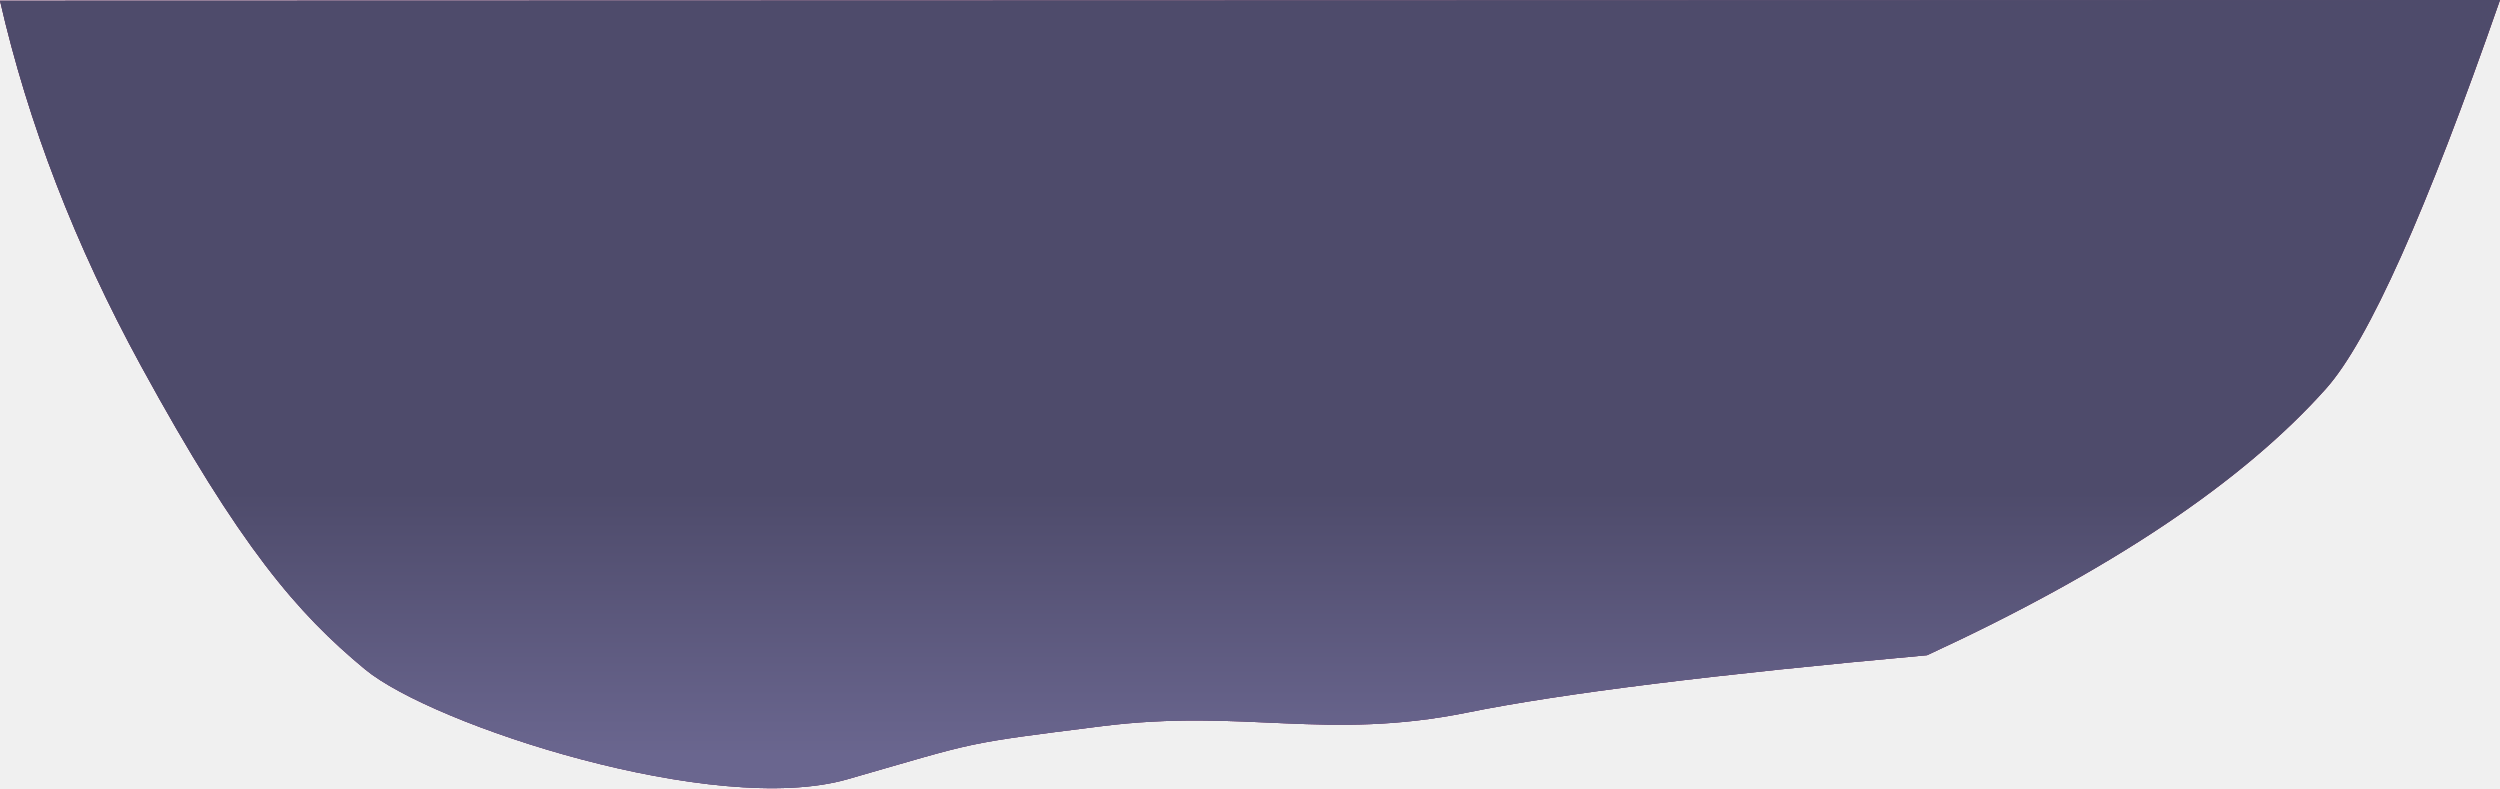
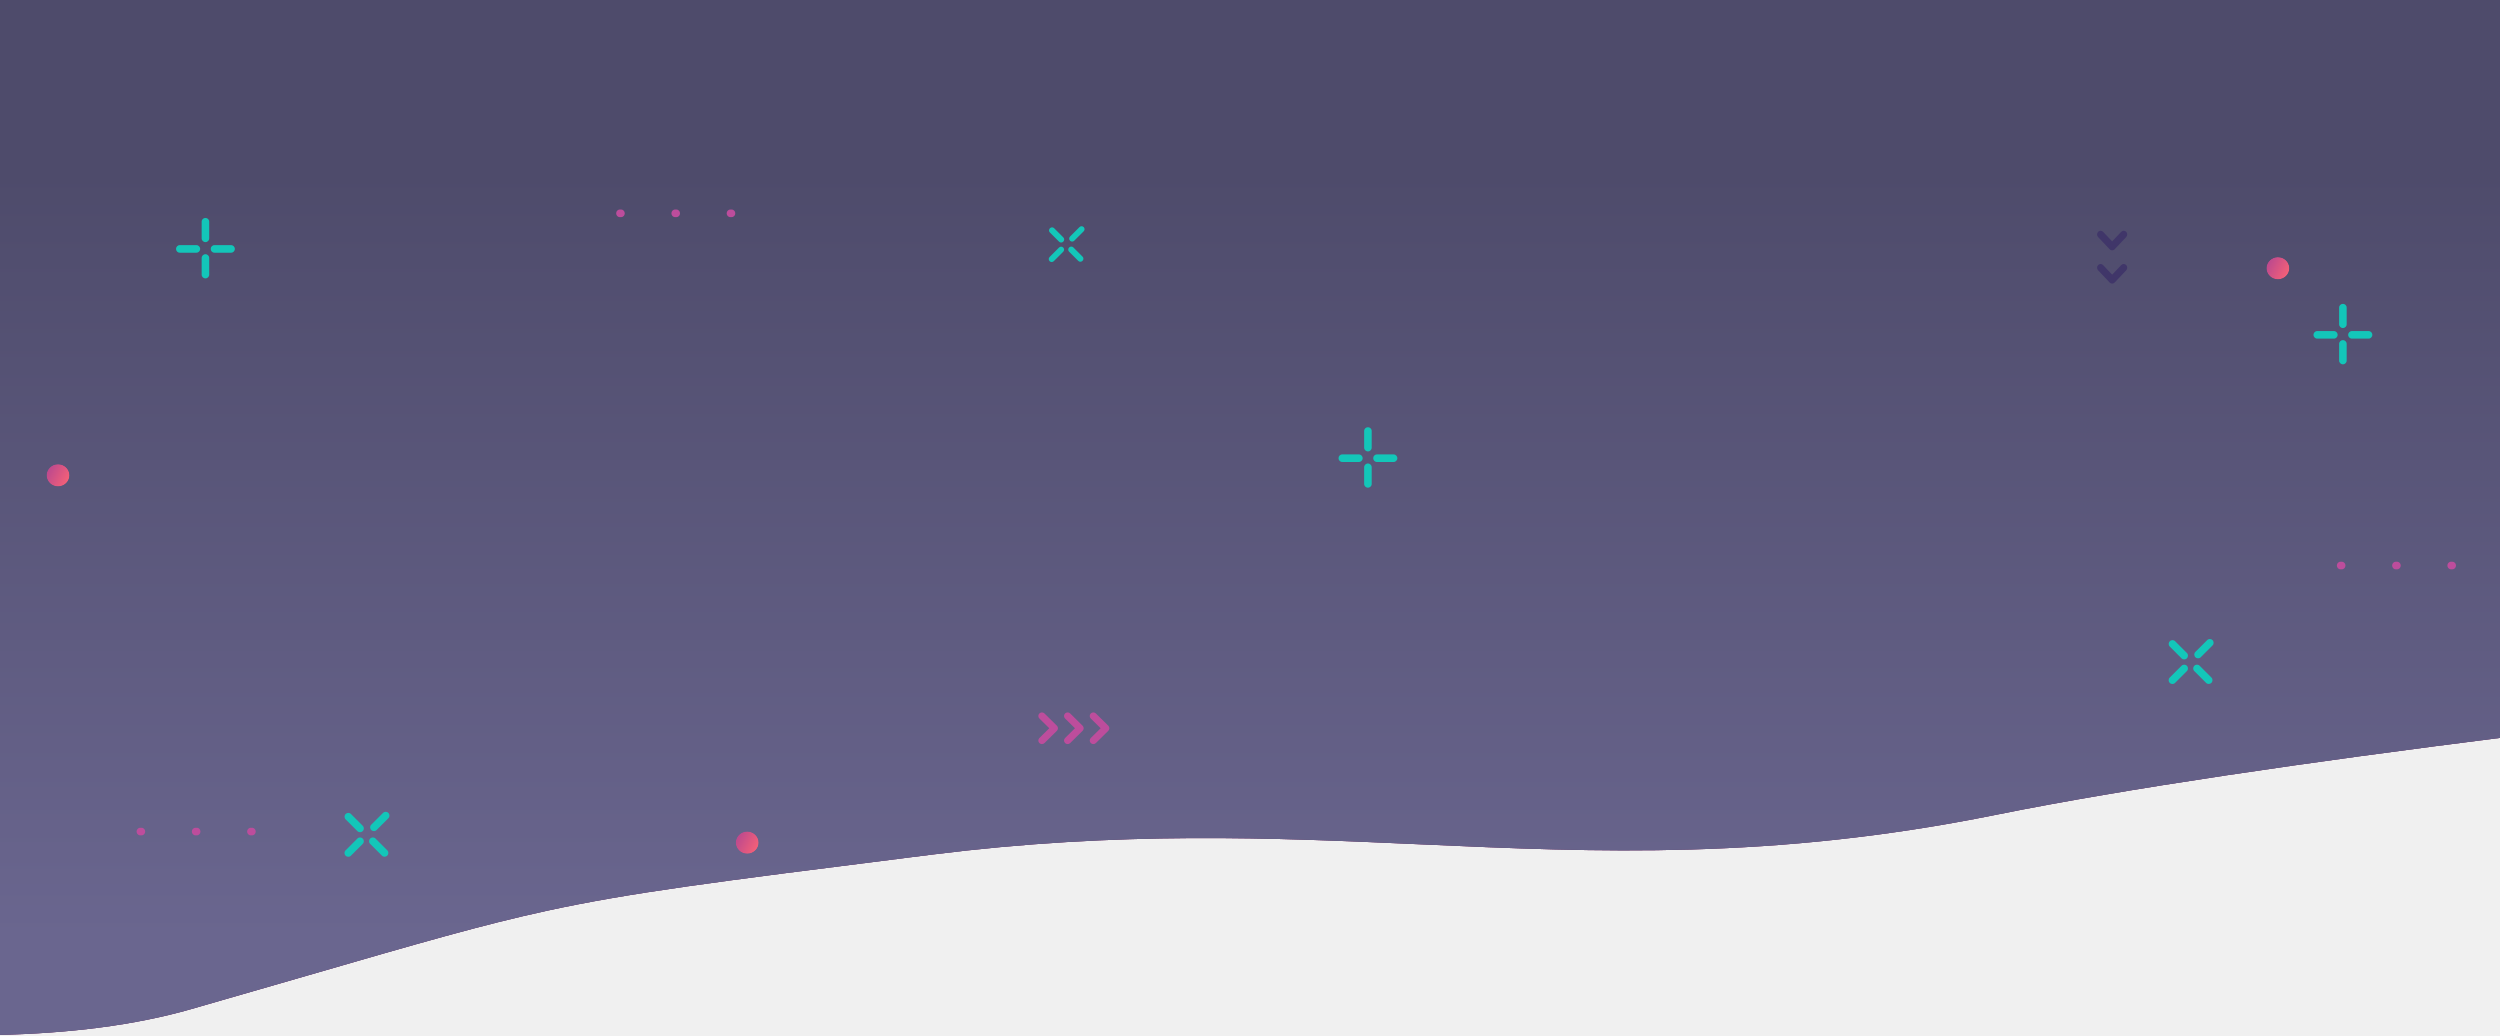
- <svg xmlns="http://www.w3.org/2000/svg" xmlns:xlink="http://www.w3.org/1999/xlink" width="3473px" height="1095px" viewBox="0 0 3473 1095" version="1.1">
+ <svg xmlns="http://www.w3.org/2000/svg" width="1193" height="494" viewBox="0 0 1193 494" fill="none">
+   <path fill-rule="evenodd" clip-rule="evenodd" d="M-1 0L-1 493.868C33.08 493.129 64.314 489.268 91.138 481.569C112.167 475.534 130.426 470.24 146.568 465.56L146.607 465.549C200.035 450.059 230.262 441.296 260.944 434.626C300.913 425.938 341.655 420.803 435.472 408.978L435.473 408.978L444.474 407.843C534.325 396.515 607.036 399.757 678.057 402.923C763.09 406.714 845.7 410.397 952.404 388.835C1014.91 376.204 1102.59 363.526 1193 352.117V0H-1Z" fill="url(#paint0_linear)" />
+   <path fill-rule="evenodd" clip-rule="evenodd" d="M-1 0L-1 493.868C33.08 493.129 64.314 489.268 91.138 481.569C112.167 475.534 130.426 470.24 146.568 465.56L146.607 465.549C200.035 450.059 230.262 441.296 260.944 434.626C300.913 425.938 341.655 420.803 435.472 408.978L435.473 408.978L444.474 407.843C534.325 396.515 607.036 399.757 678.057 402.923C763.09 406.714 845.7 410.397 952.404 388.835C1014.91 376.204 1102.59 363.526 1193 352.117V0H-1Z" fill="#4E4B6B" />
+   <path fill-rule="evenodd" clip-rule="evenodd" d="M-1 0L-1 493.868C33.08 493.129 64.314 489.268 91.138 481.569C112.167 475.534 130.426 470.24 146.568 465.56L146.607 465.549C200.035 450.059 230.262 441.296 260.944 434.626C300.913 425.938 341.655 420.803 435.472 408.978L435.473 408.978L444.474 407.843C534.325 396.515 607.036 399.757 678.057 402.923C763.09 406.714 845.7 410.397 952.404 388.835C1014.91 376.204 1102.59 363.526 1193 352.117V0H-1Z" fill="url(#paint1_linear)" />
+   <mask id="mask0" mask-type="alpha" maskUnits="userSpaceOnUse" x="22" y="221" width="12" height="12">
+     <path fill-rule="evenodd" clip-rule="evenodd" d="M22.212 226.821C22.212 223.882 24.662 221.499 27.686 221.499C30.71 221.499 33.161 223.882 33.161 226.821C33.161 229.759 30.71 232.142 27.686 232.142C24.662 232.142 22.212 229.759 22.212 226.821Z" fill="white" />
+   </mask>
+   <g mask="url(#mask0)">
+     <path fill-rule="evenodd" clip-rule="evenodd" d="M22.212 226.821C22.212 223.882 24.662 221.499 27.686 221.499C30.71 221.499 33.161 223.882 33.161 226.821C33.161 229.759 30.71 232.142 27.686 232.142C24.662 232.142 22.212 229.759 22.212 226.821Z" fill="url(#paint2_linear)" />
+   </g>
+   <mask id="mask1" mask-type="alpha" maskUnits="userSpaceOnUse" x="351" y="396" width="12" height="12">
+     <path fill-rule="evenodd" clip-rule="evenodd" d="M351.092 402.099C351.092 399.161 353.542 396.778 356.566 396.778C359.589 396.778 362.041 399.161 362.041 402.099C362.041 405.038 359.589 407.421 356.566 407.421C353.542 407.421 351.092 405.038 351.092 402.099Z" fill="white" />
+   </mask>
+   <g mask="url(#mask1)">
+     <path fill-rule="evenodd" clip-rule="evenodd" d="M351.092 402.099C351.092 399.161 353.542 396.778 356.566 396.778C359.589 396.778 362.041 399.161 362.041 402.099C362.041 405.038 359.589 407.421 356.566 407.421C353.542 407.421 351.092 405.038 351.092 402.099Z" fill="url(#paint3_linear)" />
+   </g>
+   <path fill-rule="evenodd" clip-rule="evenodd" d="M520.016 341.667C520.015 342.102 520.183 342.537 520.519 342.869L525.236 347.524L520.519 352.18C519.847 352.844 519.847 353.919 520.519 354.583C521.192 355.247 522.281 355.247 522.954 354.583L528.888 348.725C529.211 348.407 529.392 347.974 529.392 347.524C529.392 347.074 529.211 346.641 528.888 346.323L522.954 340.466C522.281 339.802 521.192 339.802 520.519 340.466C520.183 340.797 520.016 341.232 520.016 341.667Z" fill="#BD4D9C" />
+   <path fill-rule="evenodd" clip-rule="evenodd" d="M507.754 341.667C507.753 342.102 507.921 342.537 508.257 342.869L512.974 347.524L508.257 352.18C507.585 352.844 507.585 353.919 508.257 354.583C508.93 355.247 510.019 355.247 510.692 354.583L516.626 348.725C516.949 348.407 517.13 347.974 517.13 347.524C517.13 347.074 516.949 346.641 516.626 346.323L510.692 340.466C510.019 339.802 508.93 339.802 508.257 340.466C507.921 340.797 507.754 341.232 507.754 341.667Z" fill="#BD4D9C" />
+   <path fill-rule="evenodd" clip-rule="evenodd" d="M495.491 341.667C495.49 342.102 495.658 342.537 495.994 342.869L500.711 347.524L495.994 352.18C495.322 352.844 495.322 353.919 495.994 354.583C496.667 355.247 497.756 355.247 498.429 354.583L504.364 348.725C504.687 348.407 504.867 347.974 504.867 347.524C504.867 347.074 504.687 346.641 504.364 346.323L498.429 340.466C497.756 339.802 496.667 339.802 495.994 340.466C495.658 340.797 495.491 341.232 495.491 341.667Z" fill="#BD4D9C" />
+   <path fill-rule="evenodd" clip-rule="evenodd" d="M1007.92 135.344C1007.47 135.344 1007.05 135.158 1006.73 134.824L1001.22 129C1000.56 128.306 1000.56 127.182 1001.22 126.488C1001.87 125.794 1002.94 125.794 1003.59 126.488L1007.92 131.057L1012.25 126.488C1012.9 125.794 1013.97 125.794 1014.62 126.488C1015.28 127.182 1015.28 128.306 1014.62 129L1009.11 134.824C1008.79 135.158 1008.37 135.344 1007.92 135.344Z" fill="#403669" />
+   <path fill-rule="evenodd" clip-rule="evenodd" d="M1007.92 119.475C1007.49 119.475 1007.06 119.303 1006.73 118.957L1001.22 113.131C1000.56 112.437 1000.56 111.313 1001.22 110.618C1001.87 109.925 1002.94 109.925 1003.59 110.618L1007.92 115.188L1012.25 110.618C1012.9 109.925 1013.97 109.925 1014.62 110.618C1015.28 111.313 1015.28 112.437 1014.62 113.131L1009.11 118.957C1008.78 119.303 1008.35 119.475 1007.92 119.475Z" fill="#403669" />
+   <mask id="mask2" mask-type="alpha" maskUnits="userSpaceOnUse" x="1081" y="122" width="12" height="12">
+     <path fill-rule="evenodd" clip-rule="evenodd" d="M1081.54 128.001C1081.54 125.062 1083.99 122.68 1087.01 122.68C1090.03 122.68 1092.49 125.062 1092.49 128.001C1092.49 130.94 1090.03 133.323 1087.01 133.323C1083.99 133.323 1081.54 130.94 1081.54 128.001Z" fill="white" />
+   </mask>
+   <g mask="url(#mask2)">
+     <path fill-rule="evenodd" clip-rule="evenodd" d="M1081.54 128.001C1081.54 125.062 1083.99 122.68 1087.01 122.68C1090.03 122.68 1092.49 125.062 1092.49 128.001C1092.49 130.94 1090.03 133.323 1087.01 133.323C1083.99 133.323 1081.54 130.94 1081.54 128.001Z" fill="url(#paint4_linear)" />
+   </g>
+   <path d="M98.034 115.541C97.04 115.541 96.234 114.753 96.234 113.78V105.76C96.234 104.788 97.04 104 98.034 104C99.027 104 99.832 104.788 99.832 105.76V113.78C99.832 114.753 99.027 115.541 98.034 115.541Z" fill="#13C6B9" />
+   <path d="M98.034 132.852C97.04 132.852 96.234 132.064 96.234 131.091V123.073C96.234 122.101 97.04 121.311 98.034 121.311C99.027 121.311 99.832 122.101 99.832 123.073V131.091C99.832 132.064 99.027 132.852 98.034 132.852Z" fill="#13C6B9" />
+   <path d="M110.308 120.59H102.309C101.338 120.59 100.552 119.782 100.552 118.787C100.552 117.791 101.338 116.984 102.309 116.984H110.308C111.279 116.984 112.066 117.791 112.066 118.787C112.066 119.782 111.279 120.59 110.308 120.59Z" fill="#13C6B9" />
+   <path d="M93.756 120.59H85.758C84.787 120.59 84 119.782 84 118.787C84 117.791 84.787 116.984 85.758 116.984H93.756C94.727 116.984 95.514 117.791 95.514 118.787C95.514 119.782 94.727 120.59 93.756 120.59Z" fill="#13C6B9" />
+   <path d="M1118.03 156.541C1117.04 156.541 1116.23 155.753 1116.23 154.78V146.76C1116.23 145.788 1117.04 145 1118.03 145C1119.03 145 1119.83 145.788 1119.83 146.76V154.78C1119.83 155.753 1119.03 156.541 1118.03 156.541Z" fill="#13C6B9" />
+   <path d="M1118.03 173.852C1117.04 173.852 1116.23 173.064 1116.23 172.091V164.073C1116.23 163.101 1117.04 162.311 1118.03 162.311C1119.03 162.311 1119.83 163.101 1119.83 164.073V172.091C1119.83 173.064 1119.03 173.852 1118.03 173.852Z" fill="#13C6B9" />
+   <path d="M1130.31 161.59H1122.31C1121.34 161.59 1120.55 160.782 1120.55 159.787C1120.55 158.791 1121.34 157.984 1122.31 157.984H1130.31C1131.28 157.984 1132.07 158.791 1132.07 159.787C1132.07 160.782 1131.28 161.59 1130.31 161.59Z" fill="#13C6B9" />
+   <path d="M1113.76 161.59H1105.76C1104.79 161.59 1104 160.782 1104 159.787C1104 158.791 1104.79 157.984 1105.76 157.984H1113.76C1114.73 157.984 1115.51 158.791 1115.51 159.787C1115.51 160.782 1114.73 161.59 1113.76 161.59Z" fill="#13C6B9" />
+   <path d="M177.164 396.084C176.462 395.381 176.449 394.254 177.137 393.566L182.808 387.895C183.495 387.208 184.622 387.221 185.325 387.923C186.028 388.626 186.04 389.752 185.352 390.44L179.682 396.11C178.994 396.798 177.867 396.787 177.164 396.084Z" fill="#13C6B9" />
+   <path d="M164.923 408.325C164.221 407.622 164.208 406.495 164.896 405.807L170.566 400.137C171.253 399.45 172.381 399.462 173.084 400.164C173.787 400.867 173.798 401.994 173.111 402.682L167.44 408.352C166.752 409.04 165.626 409.028 164.923 408.325Z" fill="#13C6B9" />
+   <path d="M182.274 408.334L176.617 402.677C175.931 401.991 175.946 400.864 176.65 400.16C177.354 399.455 178.481 399.441 179.167 400.127L184.824 405.784C185.51 406.47 185.496 407.597 184.792 408.302C184.088 409.005 182.96 409.02 182.274 408.334Z" fill="#13C6B9" />
+   <path d="M170.57 396.63L164.914 390.974C164.227 390.288 164.242 389.16 164.946 388.456C165.65 387.751 166.778 387.738 167.464 388.424L173.12 394.08C173.806 394.766 173.792 395.893 173.088 396.598C172.384 397.302 171.256 397.316 170.57 396.63Z" fill="#13C6B9" />
+   <path d="M510.627 114.874C510.076 114.323 510.073 113.432 510.622 112.884L515.142 108.363C515.69 107.815 516.581 107.818 517.132 108.369C517.683 108.919 517.685 109.81 517.137 110.358L512.616 114.878C512.068 115.427 511.177 115.425 510.627 114.874Z" fill="#13C6B9" />
+   <path d="M500.869 124.632C500.318 124.081 500.315 123.19 500.864 122.642L505.384 118.122C505.932 117.574 506.823 117.576 507.374 118.127C507.925 118.677 507.926 119.568 507.378 120.116L502.858 124.636C502.31 125.185 501.419 125.183 500.869 124.632Z" fill="#13C6B9" />
+   <path d="M514.584 124.523L510.15 120.09C509.612 119.552 509.632 118.66 510.193 118.099C510.754 117.538 511.645 117.519 512.183 118.057L516.617 122.491C517.155 123.029 517.136 123.92 516.575 124.481C516.014 125.042 515.122 125.062 514.584 124.523Z" fill="#13C6B9" />
+   <path d="M505.41 115.349L500.976 110.916C500.438 110.378 500.458 109.486 501.019 108.925C501.58 108.364 502.471 108.345 503.009 108.883L507.443 113.316C507.981 113.854 507.962 114.746 507.401 115.307C506.84 115.868 505.948 115.887 505.41 115.349Z" fill="#13C6B9" />
+   <path d="M652.773 215.41C651.78 215.41 650.974 214.622 650.974 213.649V205.629C650.974 204.657 651.78 203.869 652.773 203.869C653.767 203.869 654.572 204.657 654.572 205.629V213.649C654.572 214.622 653.767 215.41 652.773 215.41Z" fill="#13C6B9" />
+   <path d="M652.773 232.721C651.78 232.721 650.974 231.933 650.974 230.96V222.941C650.974 221.97 651.78 221.18 652.773 221.18C653.767 221.18 654.572 221.97 654.572 222.941V230.96C654.572 231.933 653.767 232.721 652.773 232.721Z" fill="#13C6B9" />
+   <path d="M665.048 220.459H657.049C656.078 220.459 655.292 219.651 655.292 218.656C655.292 217.659 656.078 216.852 657.049 216.852H665.048C666.019 216.852 666.806 217.659 666.806 218.656C666.806 219.651 666.019 220.459 665.048 220.459Z" fill="#13C6B9" />
+   <path d="M648.496 220.459H640.498C639.527 220.459 638.74 219.651 638.74 218.656C638.74 217.659 639.527 216.852 640.498 216.852H648.496C649.467 216.852 650.254 217.659 650.254 218.656C650.254 219.651 649.467 220.459 648.496 220.459Z" fill="#13C6B9" />
+   <path d="M1047.65 313.632C1046.94 312.93 1046.93 311.802 1047.62 311.114L1053.29 305.444C1053.98 304.756 1055.11 304.769 1055.81 305.472C1056.51 306.174 1056.52 307.301 1055.83 307.988L1050.16 313.659C1049.48 314.347 1048.35 314.335 1047.65 313.632Z" fill="#13C6B9" />
+   <path d="M1035.41 325.873C1034.7 325.171 1034.69 324.044 1035.38 323.356L1041.05 317.685C1041.74 316.998 1042.86 317.01 1043.57 317.713C1044.27 318.415 1044.28 319.543 1043.59 320.23L1037.92 325.9C1037.24 326.588 1036.11 326.576 1035.41 325.873Z" fill="#13C6B9" />
+   <path d="M1052.76 325.882L1047.1 320.226C1046.41 319.539 1046.43 318.412 1047.13 317.708C1047.84 317.004 1048.96 316.989 1049.65 317.675L1055.31 323.332C1055.99 324.018 1055.98 325.146 1055.27 325.85C1054.57 326.554 1053.44 326.568 1052.76 325.882Z" fill="#13C6B9" />
+   <path d="M1041.05 314.178L1035.4 308.522C1034.71 307.836 1034.72 306.708 1035.43 306.004C1036.13 305.3 1037.26 305.286 1037.95 305.972L1043.6 311.628C1044.29 312.314 1044.27 313.442 1043.57 314.146C1042.87 314.85 1041.74 314.864 1041.05 314.178Z" fill="#13C6B9" />
+   <path fill-rule="evenodd" clip-rule="evenodd" d="M296.424 103.607H295.74C294.794 103.607 294.028 102.798 294.028 101.803C294.028 100.807 294.794 100 295.74 100H296.424C297.37 100 298.137 100.807 298.137 101.803C298.137 102.798 297.37 103.607 296.424 103.607ZM322.796 103.607H322.111C321.165 103.607 320.399 102.798 320.399 101.803C320.399 100.807 321.165 100 322.111 100H322.796C323.742 100 324.508 100.807 324.508 101.803C324.508 102.798 323.742 103.607 322.796 103.607ZM349.167 103.607H348.482C347.537 103.607 346.769 102.798 346.769 101.803C346.769 100.807 347.537 100 348.482 100H349.167C350.113 100 350.88 100.807 350.88 101.803C350.88 102.798 350.113 103.607 349.167 103.607Z" fill="#BD4D9C" />
+   <path fill-rule="evenodd" clip-rule="evenodd" d="M1117.54 271.672H1116.86C1115.91 271.672 1115.15 270.864 1115.15 269.869C1115.15 268.873 1115.91 268.066 1116.86 268.066H1117.54C1118.49 268.066 1119.26 268.873 1119.26 269.869C1119.26 270.864 1118.49 271.672 1117.54 271.672ZM1143.92 271.672H1143.23C1142.28 271.672 1141.52 270.864 1141.52 269.869C1141.52 268.873 1142.28 268.066 1143.23 268.066H1143.92C1144.86 268.066 1145.63 268.873 1145.63 269.869C1145.63 270.864 1144.86 271.672 1143.92 271.672ZM1170.29 271.672H1169.6C1168.66 271.672 1167.89 270.864 1167.89 269.869C1167.89 268.873 1168.66 268.066 1169.6 268.066H1170.29C1171.23 268.066 1172 268.873 1172 269.869C1172 270.864 1171.23 271.672 1170.29 271.672Z" fill="#BD4D9C" />
+   <path fill-rule="evenodd" clip-rule="evenodd" d="M67.575 398.623H66.891C65.945 398.623 65.179 397.815 65.179 396.82C65.179 395.823 65.945 395.016 66.891 395.016H67.575C68.521 395.016 69.288 395.823 69.288 396.82C69.288 397.815 68.521 398.623 67.575 398.623ZM93.947 398.623H93.262C92.316 398.623 91.55 397.815 91.55 396.82C91.55 395.823 92.316 395.016 93.262 395.016H93.947C94.893 395.016 95.659 395.823 95.659 396.82C95.659 397.815 94.893 398.623 93.947 398.623ZM120.318 398.623H119.633C118.688 398.623 117.921 397.815 117.921 396.82C117.921 395.823 118.688 395.016 119.633 395.016H120.318C121.264 395.016 122.031 395.823 122.031 396.82C122.031 397.815 121.264 398.623 120.318 398.623Z" fill="#BD4D9C" />
  <defs>
-     <linearGradient x1="-12.876%" y1="120.291%" x2="106.274%" y2="-33.055%" id="linearGradient-1">
-       <stop stop-color="#B24592" offset="0%" />
-       <stop stop-color="#F15F79" offset="100%" />
+     <linearGradient id="paint0_linear" x1="1129.69" y1="1368.54" x2="1752.04" y2="-1171.89" gradientUnits="userSpaceOnUse">
+       <stop stop-color="#B24592" />
+       <stop offset="1" stop-color="#F15F79" />
    </linearGradient>
-     <linearGradient x1="44.383%" y1="62.443%" x2="44.383%" y2="95.726%" id="linearGradient-2">
-       <stop stop-color="#4E4B6B" offset="0%" />
-       <stop stop-color="#6A668F" offset="100%" />
+     <linearGradient id="paint1_linear" x1="-122.525" y1="82.754" x2="-122.525" y2="447.195" gradientUnits="userSpaceOnUse">
+       <stop stop-color="#4E4B6B" />
+       <stop offset="1" stop-color="#6A668F" />
    </linearGradient>
-     <path d="M0,1 L3473,0 C3370.69,293.956 3290.131,473.91 3231.321,539.861 C3115.496,669.754 2930.745,793.21 2677.07,910.231 C2381.843,936.92 2168.955,963.455 2038.404,989.835 C1842.579,1029.406 1727.904,983.951 1530.474,1008.843 C1333.044,1033.735 1361.346,1029.702 1177.139,1082.569 C992.932,1135.436 600.791,1007.346 507.103,929.82 C413.414,852.294 333.317,760.022 195.959,508.435 C104.387,340.71 39.068,171.565 0,1 Z" id="path-3" />
+     <linearGradient id="paint2_linear" x1="19.475" y1="226.821" x2="30.297" y2="232.388" gradientUnits="userSpaceOnUse">
+       <stop stop-color="#B24592" />
+       <stop offset="1" stop-color="#F15F79" />
+     </linearGradient>
+     <linearGradient id="paint3_linear" x1="348.355" y1="402.099" x2="359.177" y2="407.666" gradientUnits="userSpaceOnUse">
+       <stop stop-color="#B24592" />
+       <stop offset="1" stop-color="#F15F79" />
+     </linearGradient>
+     <linearGradient id="paint4_linear" x1="1078.8" y1="128.001" x2="1089.62" y2="133.568" gradientUnits="userSpaceOnUse">
+       <stop stop-color="#B24592" />
+       <stop offset="1" stop-color="#F15F79" />
+     </linearGradient>
  </defs>
-   <g id="Page-1" stroke="none" stroke-width="1" fill="none" fill-rule="evenodd">
-     <g id="Header---background" fill-rule="nonzero">
-       <use fill="url(#linearGradient-1)" xlink:href="#path-3" />
-       <use fill="#4E4B6B" xlink:href="#path-3" />
-       <use fill="url(#linearGradient-2)" xlink:href="#path-3" />
-     </g>
-   </g>
</svg>
